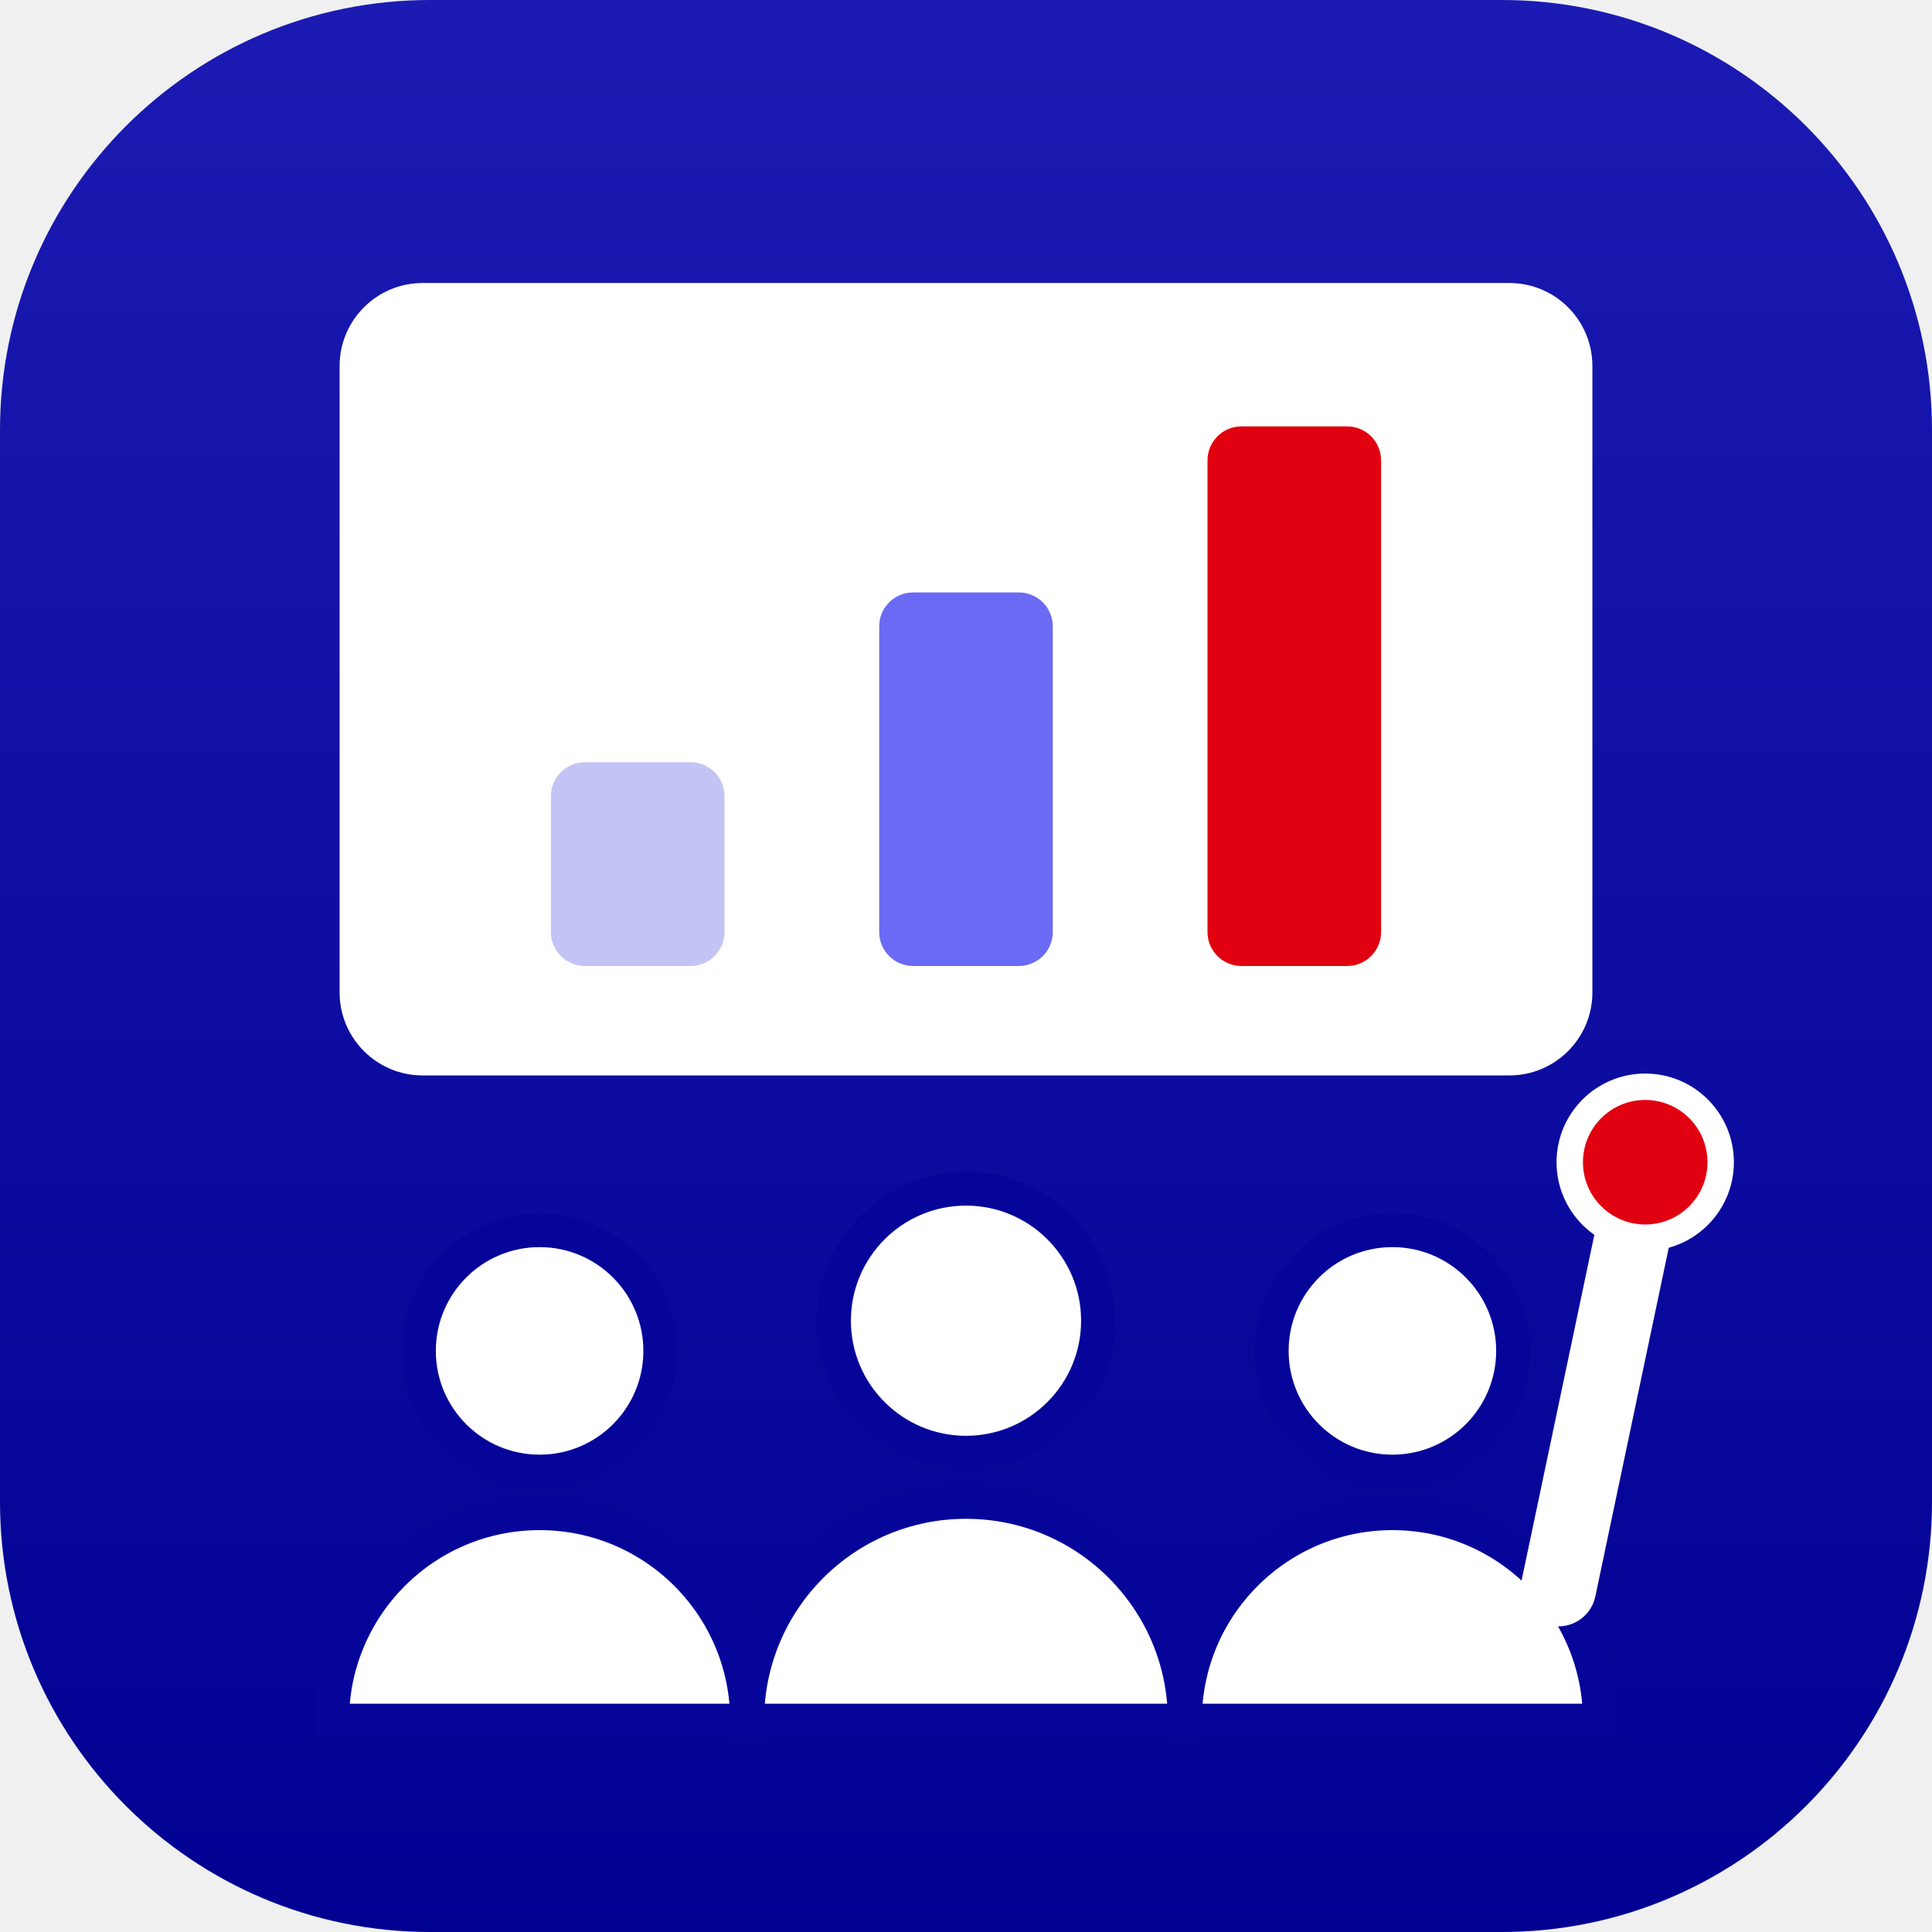
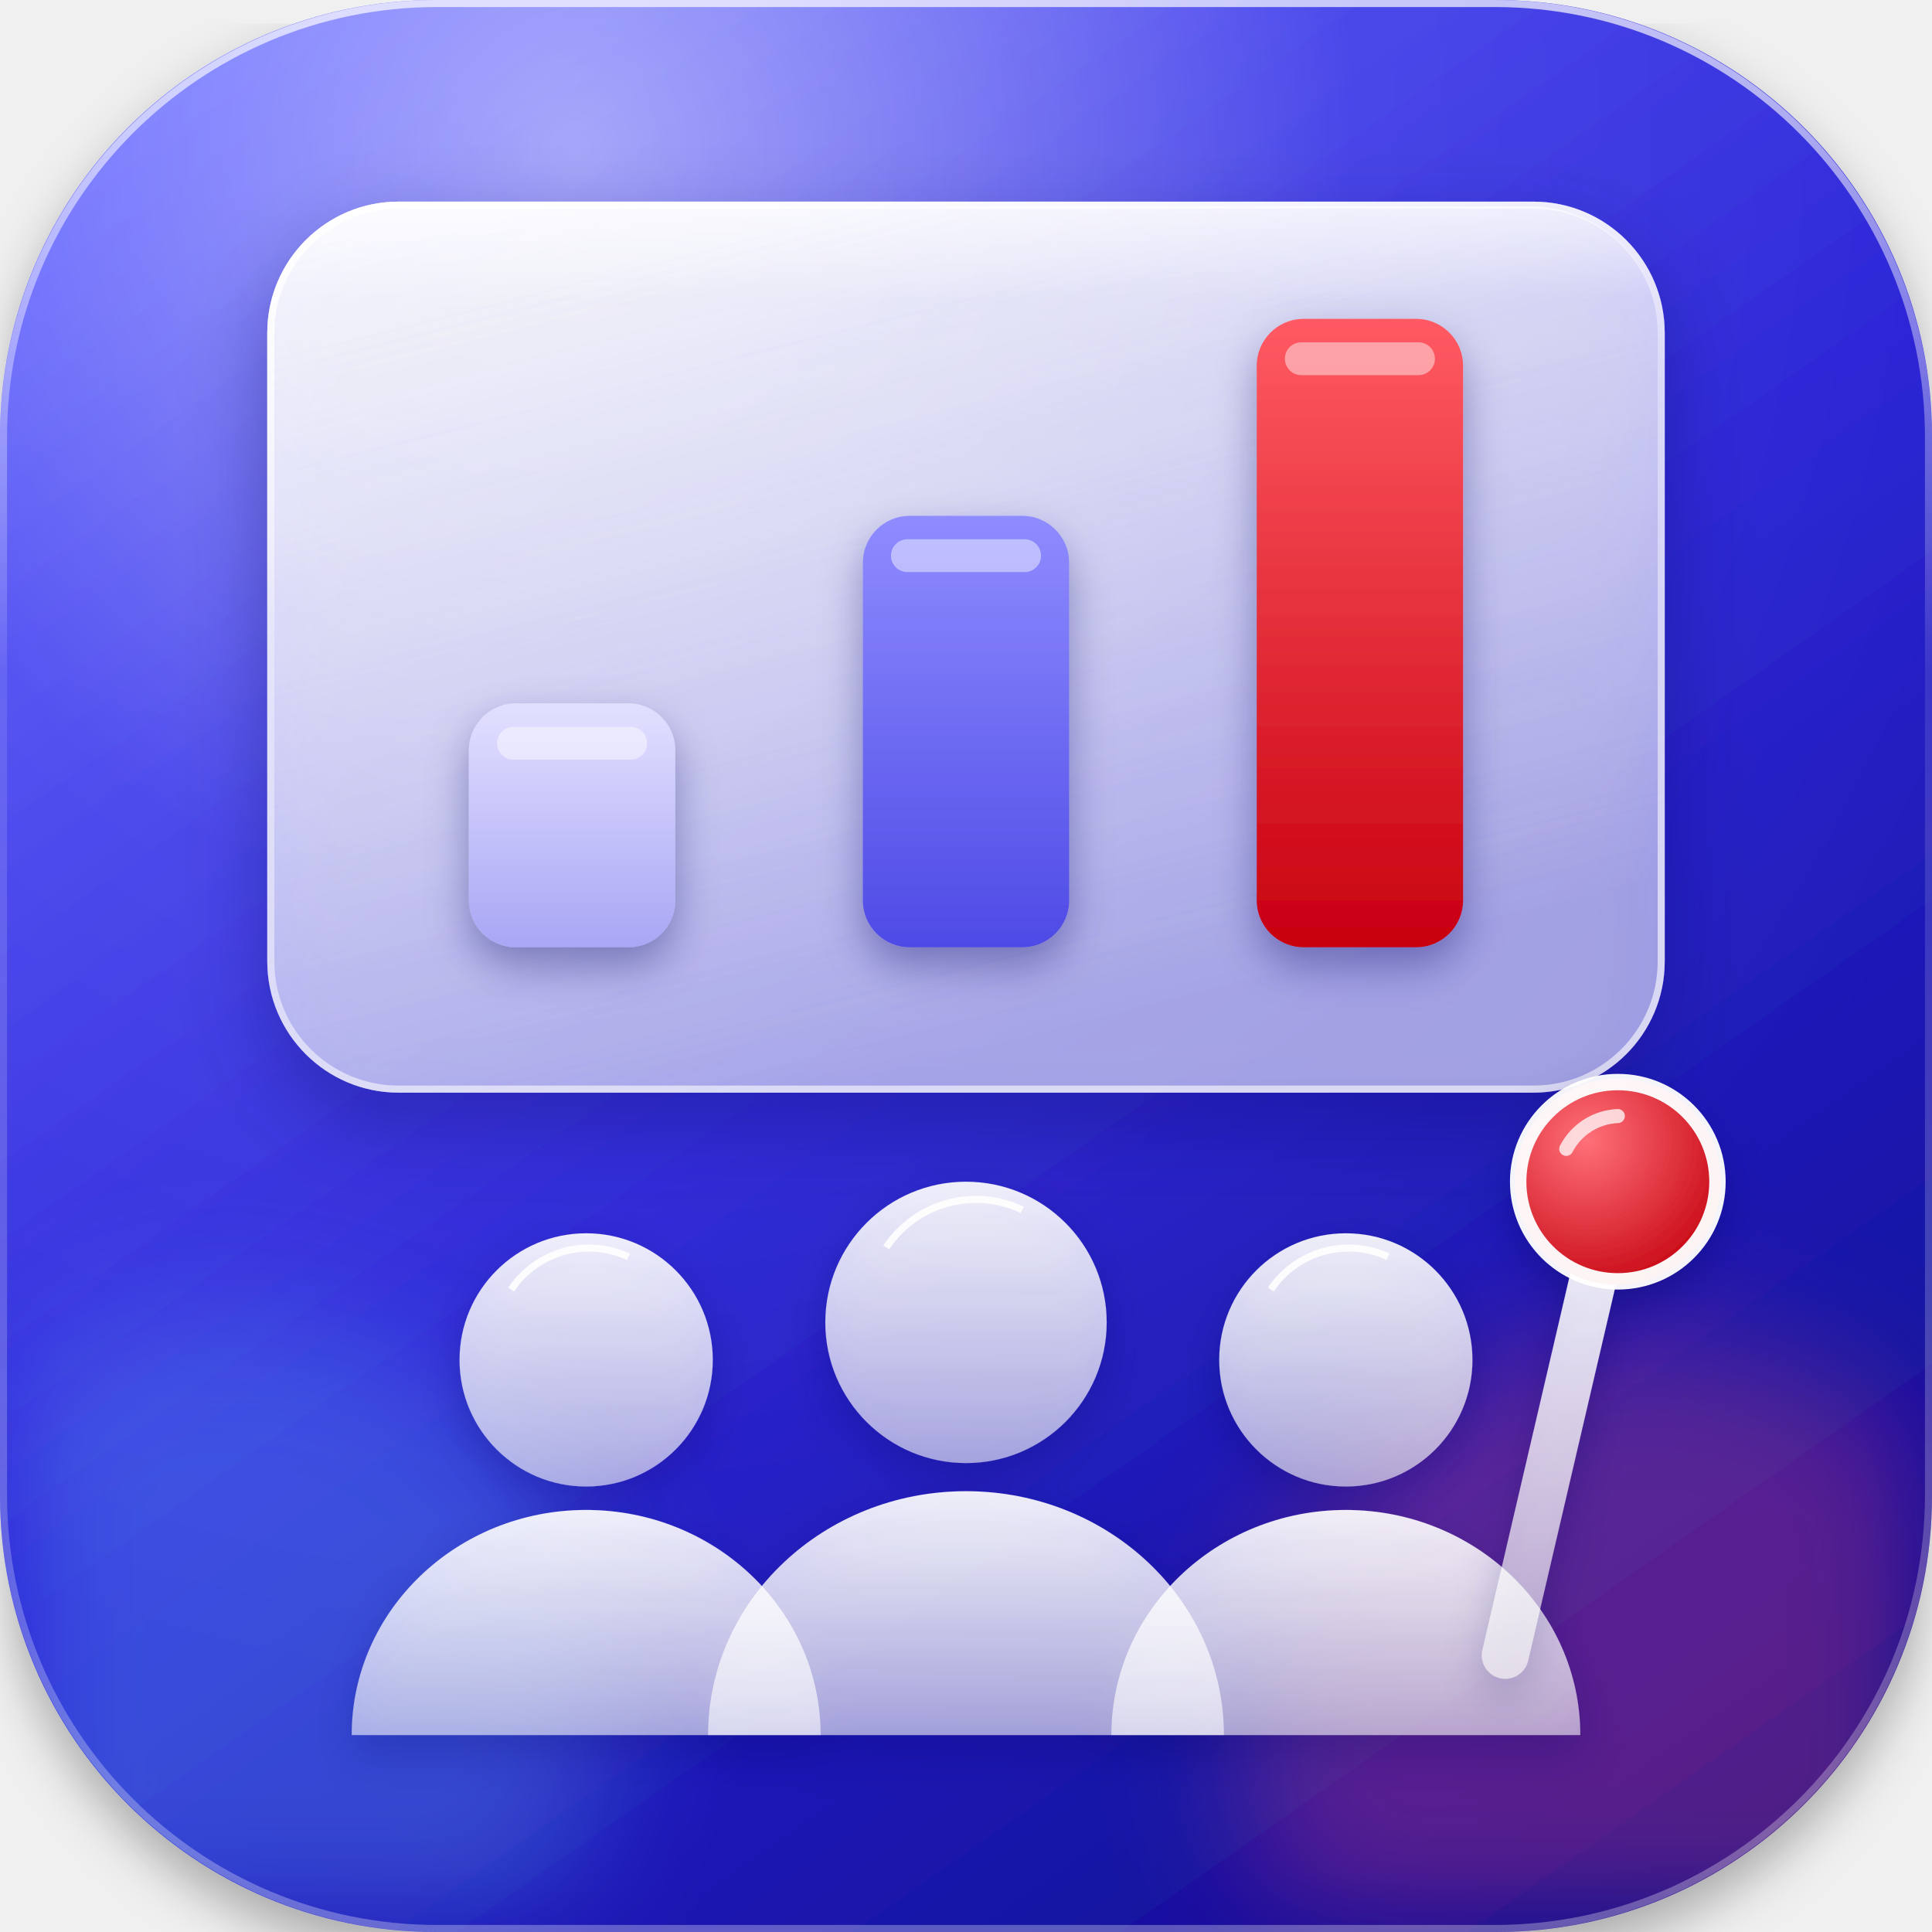
- <svg xmlns="http://www.w3.org/2000/svg" viewBox="0 0 1024 1024" width="1024" height="1024">
+ <svg xmlns="http://www.w3.org/2000/svg" width="824" height="824" viewBox="100 100 824 824">
  <defs>
-     <linearGradient id="fond" x1="0" y1="0" x2="0" y2="1">
-       <stop offset="0" stop-color="#1b1bb3" />
-       <stop offset="1" stop-color="#000091" />
+     <linearGradient id="fond" x1="0.15" y1="0" x2="0.85" y2="1">
+       <stop offset="0" stop-color="#5a5cff" />
+       <stop offset="0.5" stop-color="#2a24d6" />
+       <stop offset="1" stop-color="#0f0b8f" />
    </linearGradient>
+     <radialGradient id="lueur" cx="0.3" cy="0.08" r="0.8">
+       <stop offset="0" stop-color="#ffffff" stop-opacity="0.5" />
+       <stop offset="0.5" stop-color="#ffffff" stop-opacity="0.06" />
+       <stop offset="1" stop-color="#ffffff" stop-opacity="0" />
+     </radialGradient>
+     <linearGradient id="bordFond" x1="0" y1="0" x2="0" y2="1">
+       <stop offset="0" stop-color="#ffffff" stop-opacity="0.7" />
+       <stop offset="0.35" stop-color="#ffffff" stop-opacity="0.1" />
+       <stop offset="1" stop-color="#ffffff" stop-opacity="0.3" />
+     </linearGradient>
+     <clipPath id="carre">
+       <rect x="100" y="100" width="824" height="824" rx="186" />
+     </clipPath>
+     <linearGradient id="verre" x1="0" y1="0" x2="0.4" y2="1">
+       <stop offset="0" stop-color="#ffffff" stop-opacity="0.93" />
+       <stop offset="0.6" stop-color="#f1f1ff" stop-opacity="0.74" />
+       <stop offset="1" stop-color="#e6e6ff" stop-opacity="0.6" />
+     </linearGradient>
+     <linearGradient id="verrePublic" x1="0" y1="0" x2="0" y2="1">
+       <stop offset="0" stop-color="#ffffff" stop-opacity="0.92" />
+       <stop offset="1" stop-color="#ffffff" stop-opacity="0.55" />
+     </linearGradient>
+     <linearGradient id="lisere" x1="0" y1="0" x2="0.3" y2="1">
+       <stop offset="0" stop-color="#ffffff" stop-opacity="1" />
+       <stop offset="0.45" stop-color="#ffffff" stop-opacity="0.3" />
+       <stop offset="1" stop-color="#ffffff" stop-opacity="0.6" />
+     </linearGradient>
+     <linearGradient id="reflet" x1="0" y1="0" x2="0" y2="1">
+       <stop offset="0" stop-color="#ffffff" stop-opacity="0.85" />
+       <stop offset="1" stop-color="#ffffff" stop-opacity="0" />
+     </linearGradient>
+     <linearGradient id="b1" x1="0" y1="0" x2="0" y2="1">
+       <stop offset="0" stop-color="#e2e0ff" />
+       <stop offset="1" stop-color="#a9a6f5" />
+     </linearGradient>
+     <linearGradient id="b2" x1="0" y1="0" x2="0" y2="1">
+       <stop offset="0" stop-color="#8f8cff" />
+       <stop offset="1" stop-color="#4e4ae6" />
+     </linearGradient>
+     <linearGradient id="b3" x1="0" y1="0" x2="0" y2="1">
+       <stop offset="0" stop-color="#ff5a63" />
+       <stop offset="1" stop-color="#c8000f" />
+     </linearGradient>
+     <radialGradient id="pastille" cx="0.35" cy="0.3" r="0.8">
+       <stop offset="0" stop-color="#ff7078" />
+       <stop offset="1" stop-color="#c4000e" />
+     </radialGradient>
+     <filter id="ombreIcone" x="-10%" y="-10%" width="120%" height="125%">
+       <feDropShadow dx="0" dy="10" stdDeviation="11" flood-color="#000" flood-opacity="0.3" />
+     </filter>
+     <filter id="ombre" x="-30%" y="-30%" width="160%" height="170%">
+       <feDropShadow dx="0" dy="16" stdDeviation="18" flood-color="#08055c" flood-opacity="0.45" />
+     </filter>
+     <filter id="ombreDouce" x="-40%" y="-40%" width="180%" height="190%">
+       <feDropShadow dx="0" dy="8" stdDeviation="9" flood-color="#08055c" flood-opacity="0.35" />
+     </filter>
+     <filter id="flou" x="-30%" y="-30%" width="160%" height="160%">
+       <feGaussianBlur stdDeviation="28" />
+     </filter>
  </defs>
-   <rect x="0" y="0" width="1024" height="1024" rx="228" fill="url(#fond)" />
-   <rect x="180" y="150" width="664" height="420" rx="44" fill="#ffffff" />
-   <rect x="292" y="404" width="92" height="108" rx="18" fill="#c3c3f6" />
-   <rect x="466" y="314" width="92" height="198" rx="18" fill="#6a6af4" />
-   <rect x="640" y="226" width="92" height="286" rx="18" fill="#e1000f" />
-   <g fill="#ffffff" stroke="#05059a" stroke-width="18">
-     <circle cx="286" cy="716" r="64" />
-     <path d="M176 912 a110 110 0 0 1 220 0 z" />
-     <circle cx="738" cy="716" r="64" />
-     <path d="M628 912 a110 110 0 0 1 220 0 z" />
-     <circle cx="512" cy="700" r="70" />
-     <path d="M396 912 a116 116 0 0 1 232 0 z" />
+   <g filter="url(#ombreIcone)">
+     <rect x="100" y="100" width="824" height="824" rx="186" fill="url(#fond)" />
  </g>
-   <path d="M826 842 L866 652" stroke="#ffffff" stroke-width="40" stroke-linecap="round" />
-   <circle cx="872" cy="616" r="40" fill="#e1000f" stroke="#ffffff" stroke-width="14" />
+   <g clip-path="url(#carre)">
+     <rect x="100" y="100" width="824" height="824" fill="url(#lueur)" />
+     <circle cx="800" cy="840" r="170" fill="#ff4d6a" opacity="0.28" filter="url(#flou)" />
+     <circle cx="200" cy="820" r="160" fill="#6ec8ff" opacity="0.25" filter="url(#flou)" />
+   </g>
+   <rect x="101.5" y="101.5" width="821" height="821" rx="185" fill="none" stroke="url(#bordFond)" stroke-width="3" />
+   <g filter="url(#ombre)">
+     <rect x="214" y="186" width="596" height="380" rx="56" fill="url(#verre)" />
+   </g>
+   <rect x="215.5" y="187.5" width="593" height="377" rx="54.5" fill="none" stroke="url(#lisere)" stroke-width="3" />
+   <path d="M270 188 H754 A56 56 0 0 1 806 228 H218 A56 56 0 0 1 270 188 Z" fill="url(#reflet)" opacity="0.7" />
+   <g filter="url(#ombreDouce)">
+     <rect x="300" y="400" width="88" height="104" rx="20" fill="url(#b1)" />
+     <rect x="468" y="320" width="88" height="184" rx="20" fill="url(#b2)" />
+     <rect x="636" y="236" width="88" height="268" rx="20" fill="url(#b3)" />
+   </g>
+   <g fill="#ffffff" opacity="0.45">
+     <rect x="312" y="410" width="64" height="14" rx="7" />
+     <rect x="480" y="330" width="64" height="14" rx="7" />
+     <rect x="648" y="246" width="64" height="14" rx="7" />
+   </g>
+   <g filter="url(#ombreDouce)" fill="url(#verrePublic)">
+     <circle cx="350" cy="680" r="54" />
+     <path d="M250 840 a100 96 0 0 1 200 0 Z" />
+     <circle cx="512" cy="664" r="60" />
+     <path d="M402 840 a110 104 0 0 1 220 0 Z" />
+     <circle cx="674" cy="680" r="54" />
+     <path d="M574 840 a100 96 0 0 1 200 0 Z" />
+   </g>
+   <g fill="none" stroke="#ffffff" stroke-opacity="0.9" stroke-width="3">
+     <path d="M318 650 a40 40 0 0 1 50 -14" />
+     <path d="M478 632 a46 46 0 0 1 58 -16" />
+     <path d="M642 650 a40 40 0 0 1 50 -14" />
+   </g>
+   <g filter="url(#ombreDouce)">
+     <path d="M742 806 L784 626" stroke="url(#verrePublic)" stroke-width="20" stroke-linecap="round" />
+     <circle cx="790" cy="604" r="44" fill="url(#pastille)" />
+   </g>
+   <circle cx="790" cy="604" r="42.5" fill="none" stroke="#ffffff" stroke-opacity="0.95" stroke-width="7" />
+   <path d="M768 590 a26 26 0 0 1 22 -14" fill="none" stroke="#ffffff" stroke-opacity="0.75" stroke-width="6" stroke-linecap="round" />
</svg>
